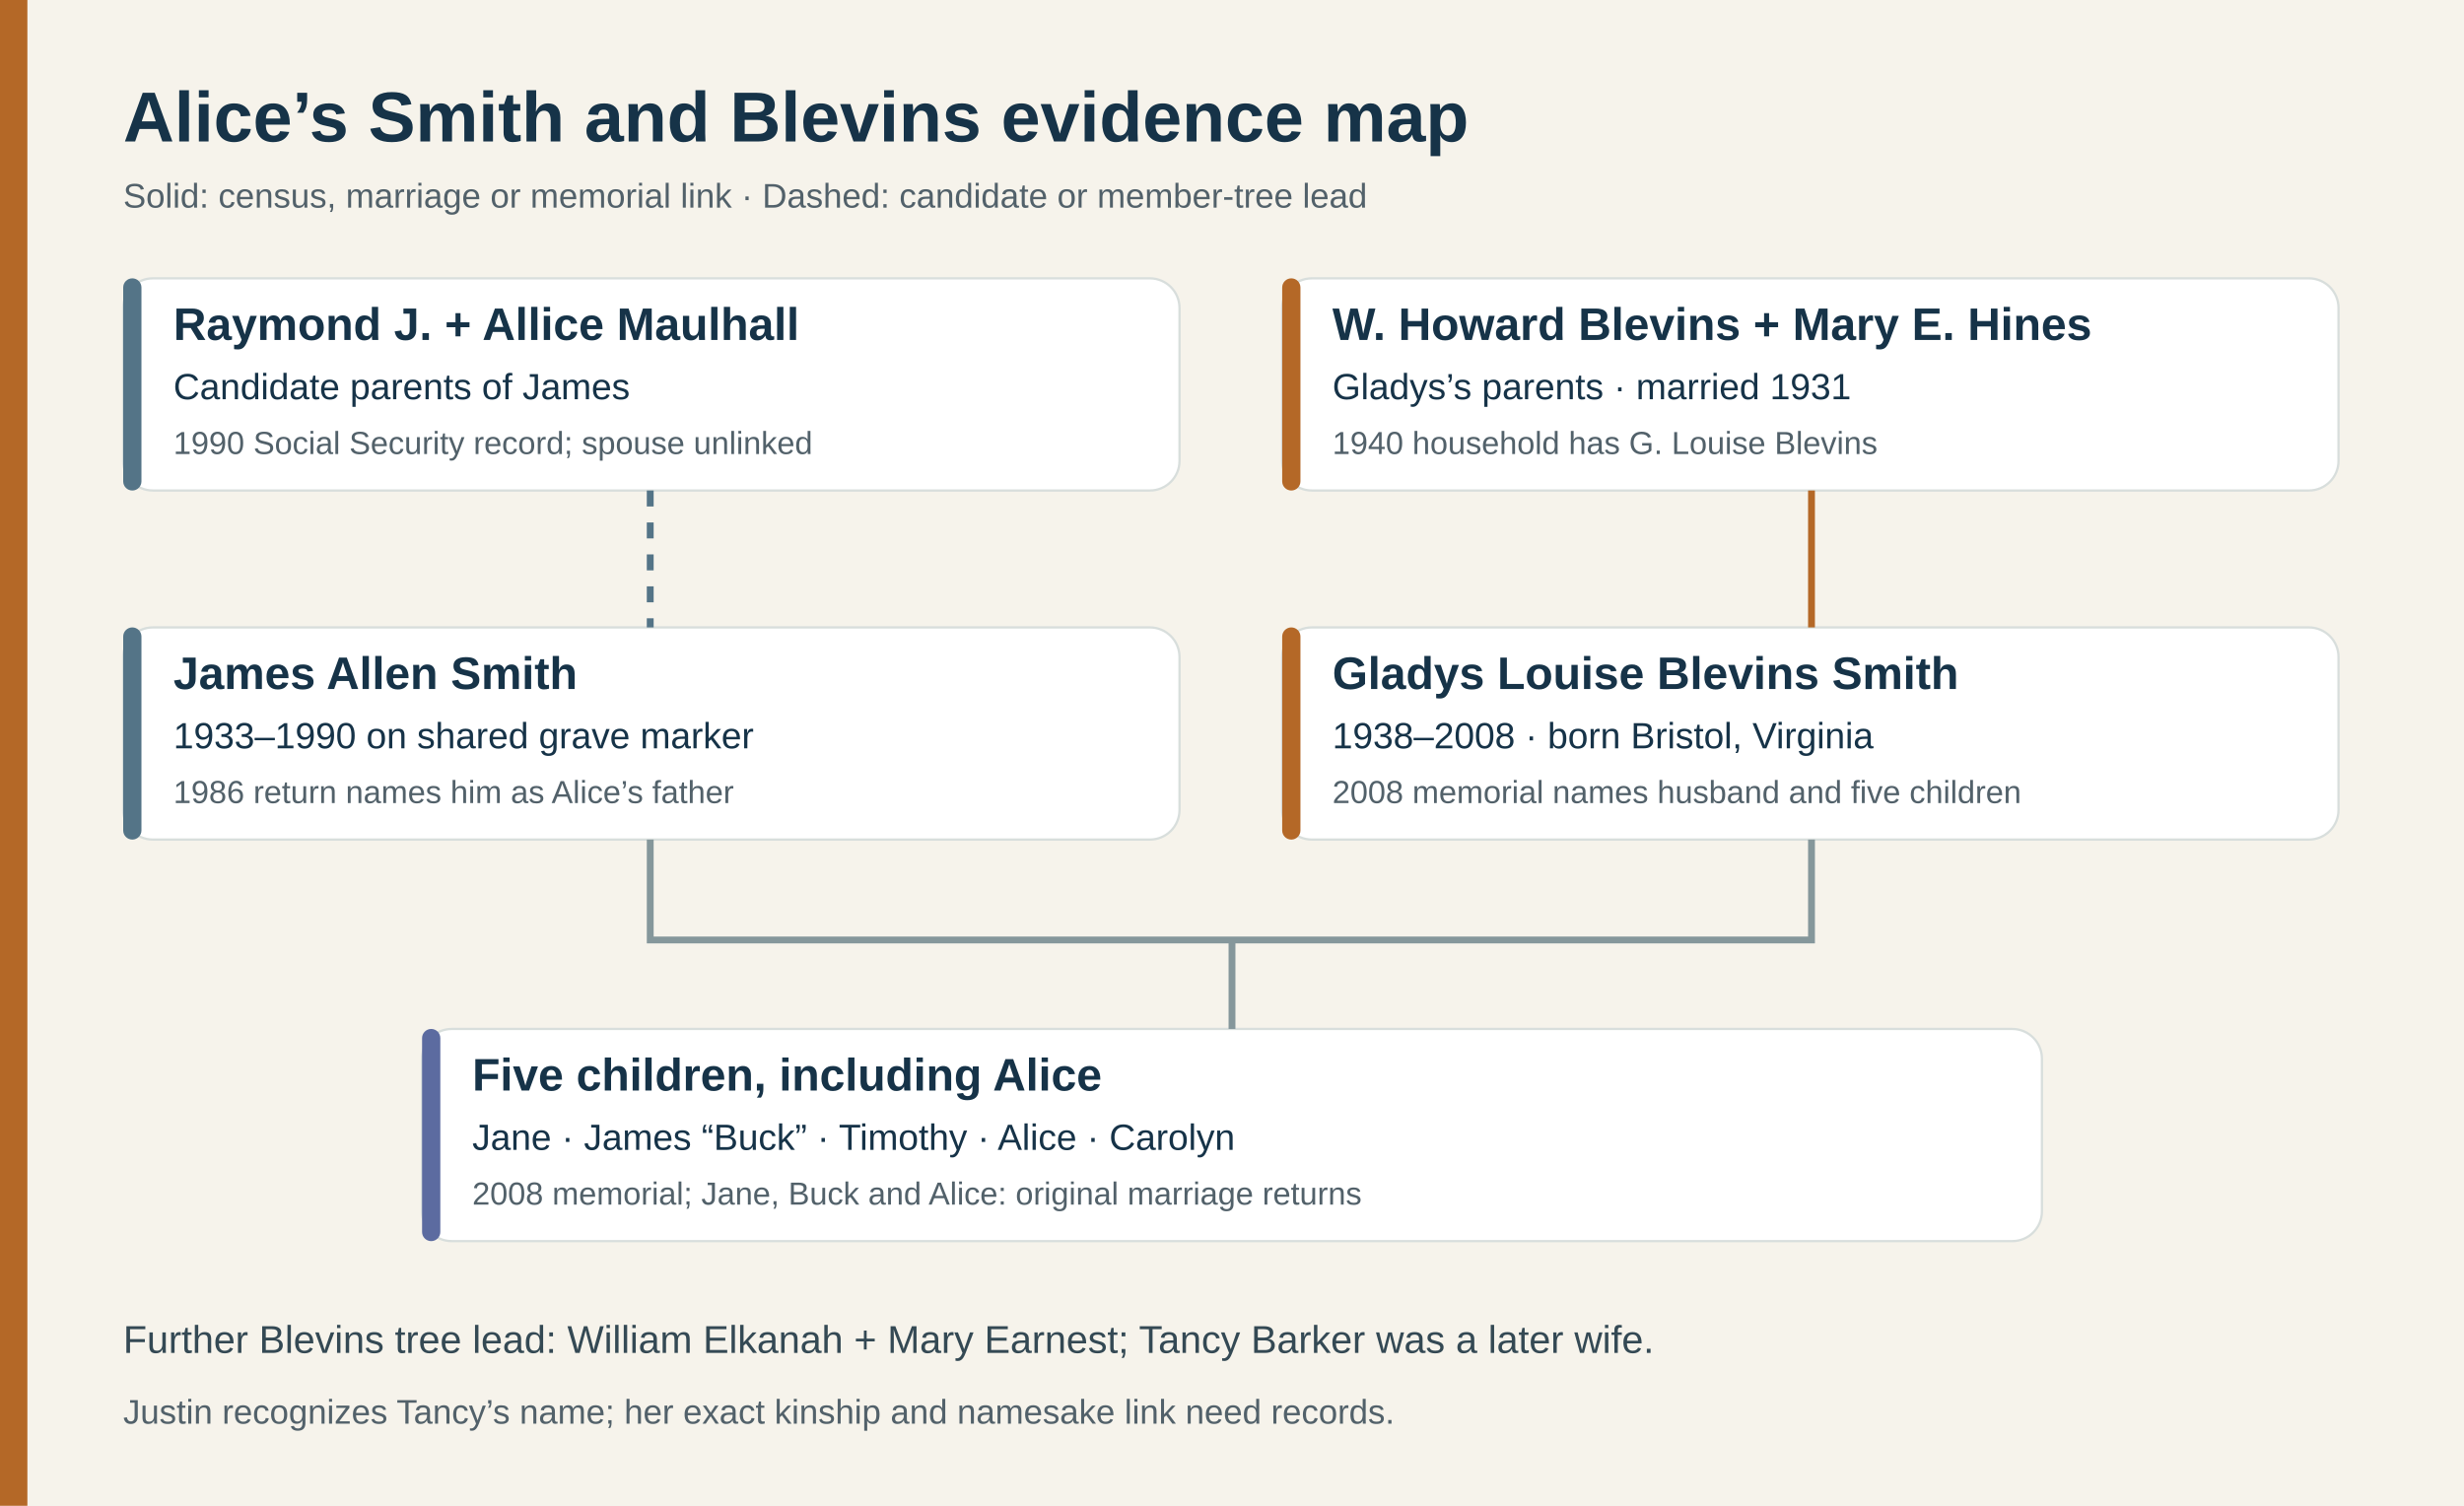
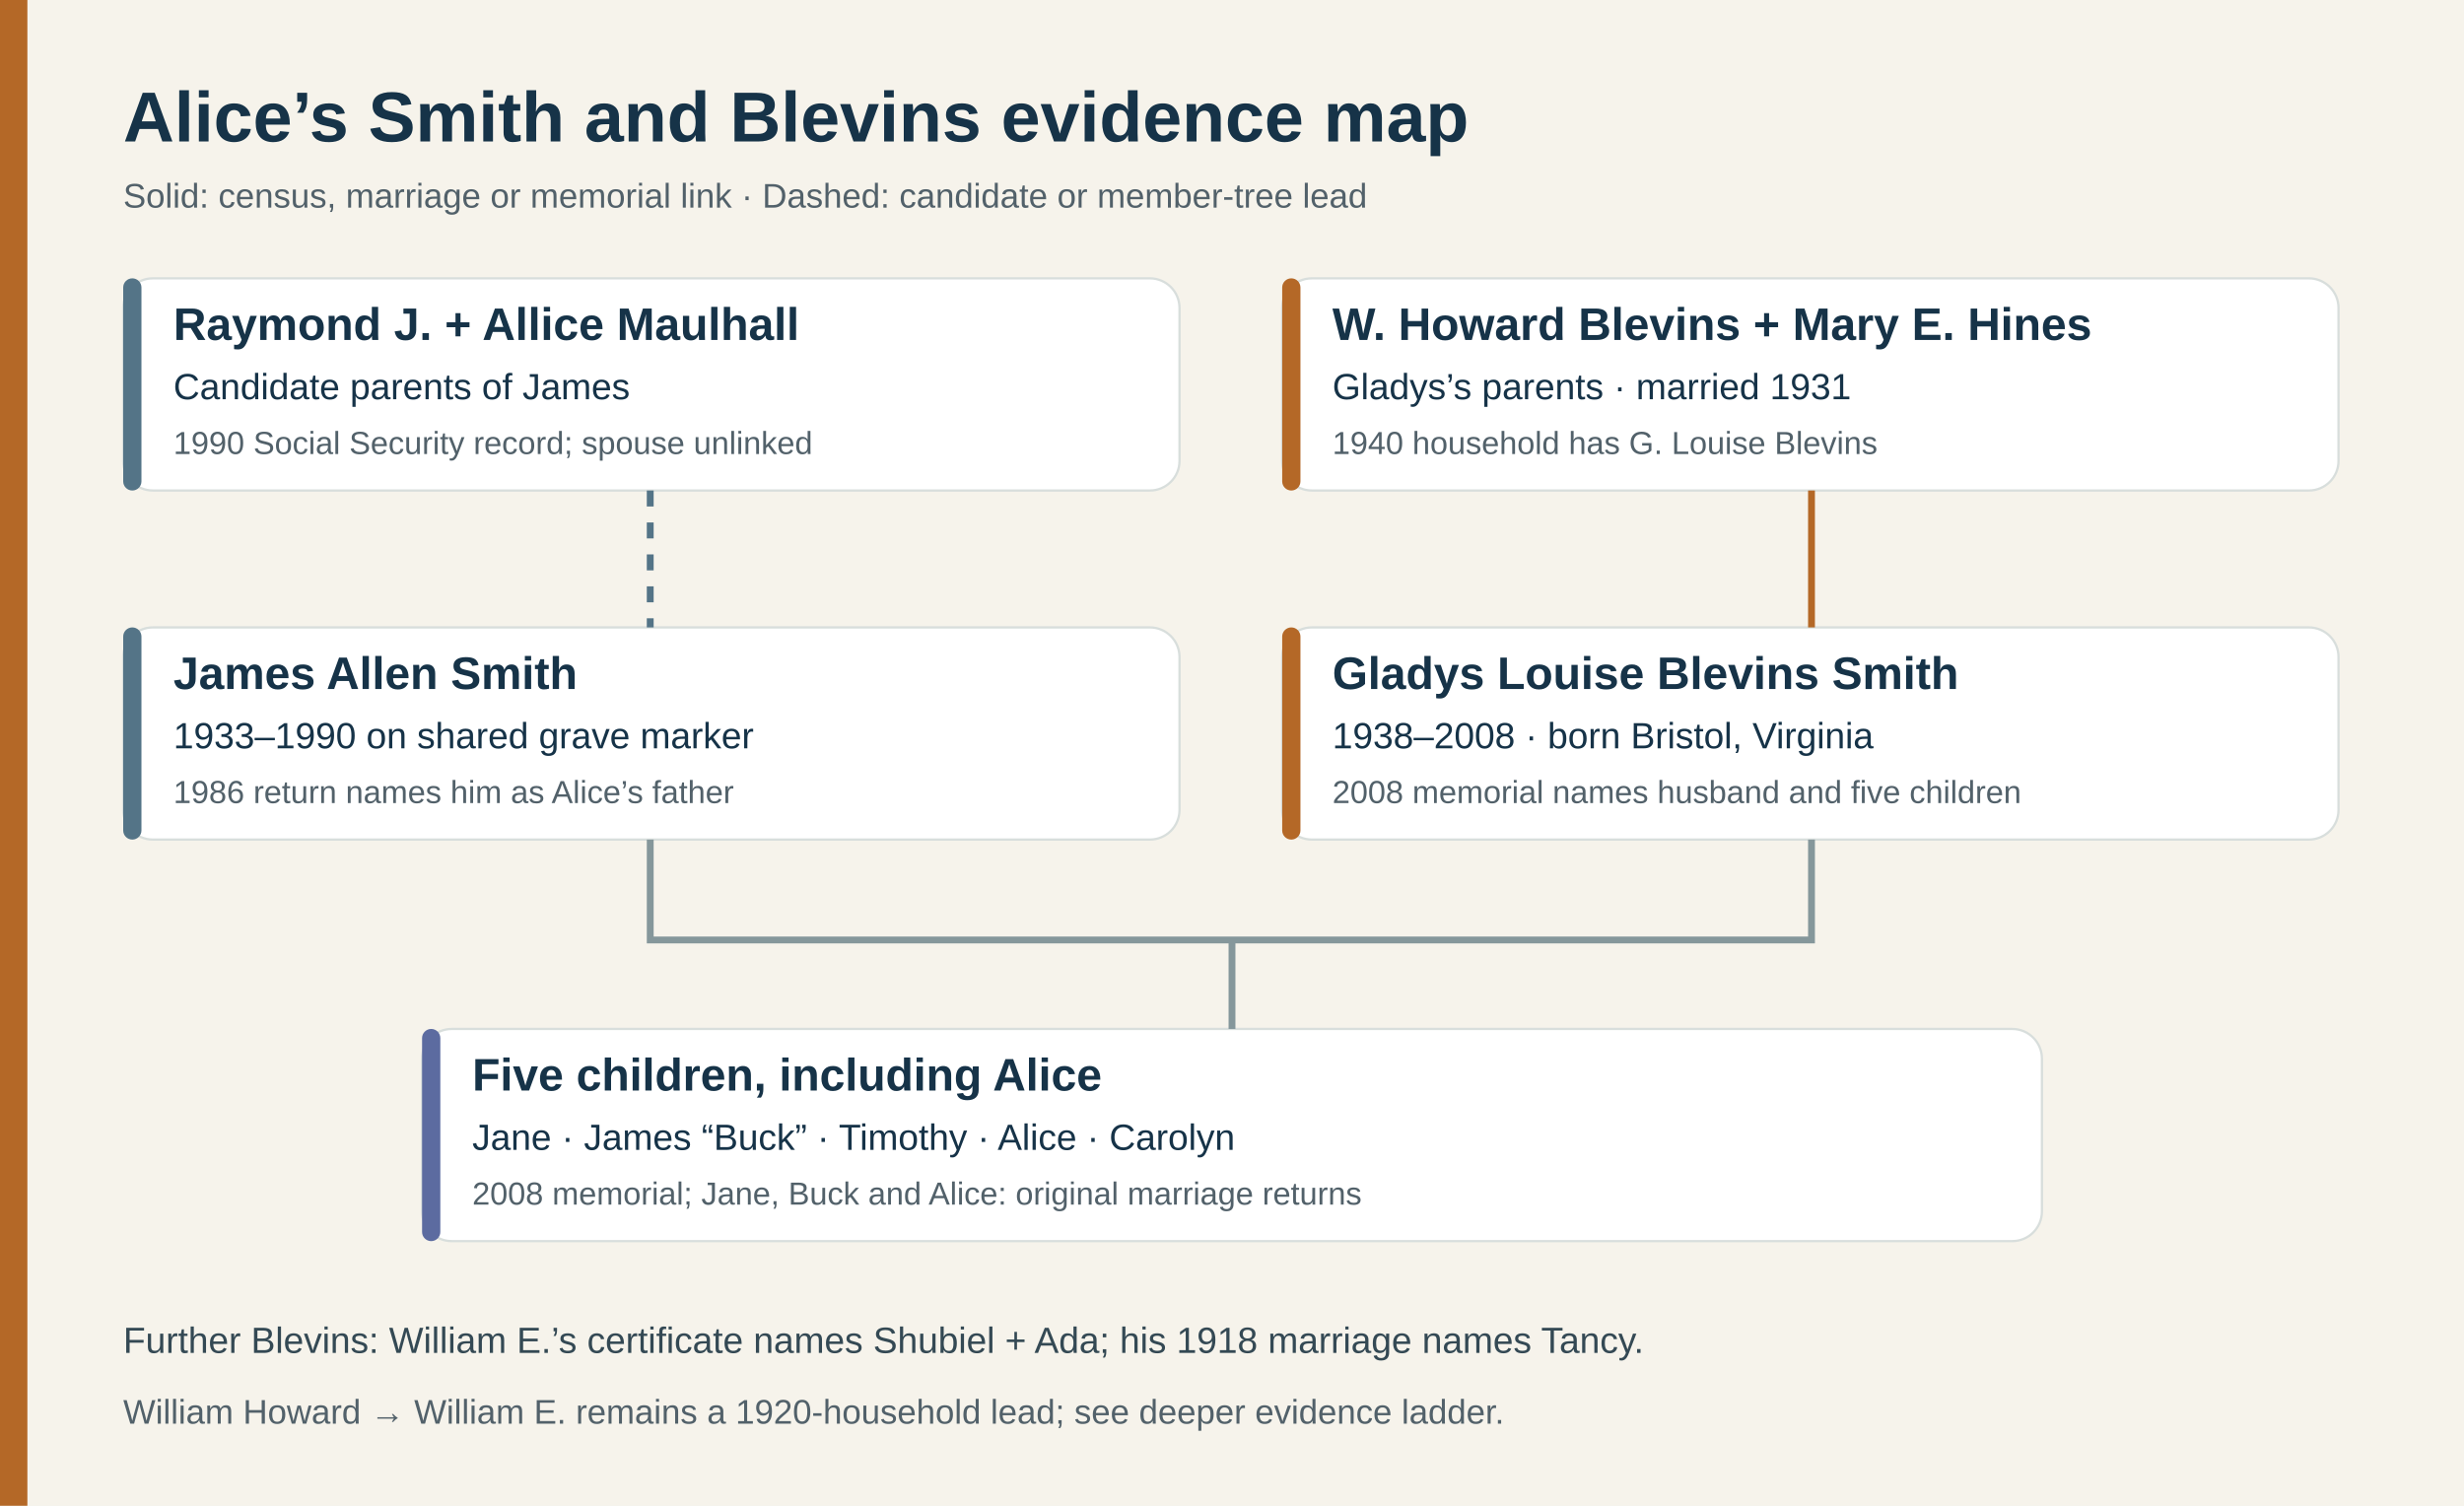
<svg xmlns="http://www.w3.org/2000/svg" width="1080" height="660" viewBox="0 0 1080 660" role="img" aria-labelledby="title desc">
  <rect width="1080" height="660" fill="#f6f3eb" />
  <rect x="0" y="0" width="12" height="660" fill="#b46827" />
  <text x="54" y="62" font-family="Segoe UI, Arial, sans-serif" font-size="31" font-weight="700" fill="#163348">Alice’s Smith and Blevins evidence map</text>
  <text x="54" y="91" font-family="Segoe UI, Arial, sans-serif" font-size="15" font-weight="400" fill="#52616a">Solid: census, marriage or memorial link  ·  Dashed: candidate or member-tree lead</text>
  <rect x="54" y="122" width="463" height="93" rx="13" fill="#fff" stroke="#d8dedc" />
  <rect x="54" y="122" width="8" height="93" rx="4" fill="#547487" />
  <text x="76" y="149" font-family="Segoe UI, Arial, sans-serif" font-size="20" font-weight="700" fill="#163348">Raymond J. + Allice Maulhall</text>
  <text x="76" y="175" font-family="Segoe UI, Arial, sans-serif" font-size="16" font-weight="400" fill="#163348">Candidate parents of James</text>
  <text x="76" y="199" font-family="Segoe UI, Arial, sans-serif" font-size="14" font-weight="400" fill="#52616a">1990 Social Security record; spouse unlinked</text>
  <rect x="562" y="122" width="463" height="93" rx="13" fill="#fff" stroke="#d8dedc" />
  <rect x="562" y="122" width="8" height="93" rx="4" fill="#b46827" />
  <text x="584" y="149" font-family="Segoe UI, Arial, sans-serif" font-size="20" font-weight="700" fill="#163348">W. Howard Blevins + Mary E. Hines</text>
  <text x="584" y="175" font-family="Segoe UI, Arial, sans-serif" font-size="16" font-weight="400" fill="#163348">Gladys’s parents · married 1931</text>
  <text x="584" y="199" font-family="Segoe UI, Arial, sans-serif" font-size="14" font-weight="400" fill="#52616a">1940 household has G. Louise Blevins</text>
  <rect x="54" y="275" width="463" height="93" rx="13" fill="#fff" stroke="#d8dedc" />
  <rect x="54" y="275" width="8" height="93" rx="4" fill="#547487" />
  <text x="76" y="302" font-family="Segoe UI, Arial, sans-serif" font-size="20" font-weight="700" fill="#163348">James Allen Smith</text>
  <text x="76" y="328" font-family="Segoe UI, Arial, sans-serif" font-size="16" font-weight="400" fill="#163348">1933–1990 on shared grave marker</text>
  <text x="76" y="352" font-family="Segoe UI, Arial, sans-serif" font-size="14" font-weight="400" fill="#52616a">1986 return names him as Alice’s father</text>
  <rect x="562" y="275" width="463" height="93" rx="13" fill="#fff" stroke="#d8dedc" />
  <rect x="562" y="275" width="8" height="93" rx="4" fill="#b46827" />
  <text x="584" y="302" font-family="Segoe UI, Arial, sans-serif" font-size="20" font-weight="700" fill="#163348">Gladys Louise Blevins Smith</text>
  <text x="584" y="328" font-family="Segoe UI, Arial, sans-serif" font-size="16" font-weight="400" fill="#163348">1938–2008 · born Bristol, Virginia</text>
  <text x="584" y="352" font-family="Segoe UI, Arial, sans-serif" font-size="14" font-weight="400" fill="#52616a">2008 memorial names husband and five children</text>
  <rect x="185" y="451" width="710" height="93" rx="13" fill="#fff" stroke="#d8dedc" />
  <rect x="185" y="451" width="8" height="93" rx="4" fill="#5c6ba0" />
  <text x="207" y="478" font-family="Segoe UI, Arial, sans-serif" font-size="20" font-weight="700" fill="#163348">Five children, including Alice</text>
  <text x="207" y="504" font-family="Segoe UI, Arial, sans-serif" font-size="16" font-weight="400" fill="#163348">Jane · James “Buck” · Timothy · Alice · Carolyn</text>
  <text x="207" y="528" font-family="Segoe UI, Arial, sans-serif" font-size="14" font-weight="400" fill="#52616a">2008 memorial; Jane, Buck and Alice: original marriage returns</text>
  <line x1="285" y1="215" x2="285" y2="275" stroke="#547487" stroke-width="3" stroke-dasharray="7 7" />
  <line x1="794" y1="215" x2="794" y2="275" stroke="#b46827" stroke-width="3" />
  <path d="M285 368 L285 412 L540 412 L540 451 M794 368 L794 412 L540 412" fill="none" stroke="#85979b" stroke-width="3" />
-   <text x="54" y="593" font-family="Segoe UI, Arial, sans-serif" font-size="17" font-weight="400" fill="#344954">Further Blevins tree lead: William Elkanah + Mary Earnest; Tancy Barker was a later wife.</text>
-   <text x="54" y="624" font-family="Segoe UI, Arial, sans-serif" font-size="15" font-weight="400" fill="#52616a">Justin recognizes Tancy’s name; her exact kinship and namesake link need records.</text>
+   <text x="54" y="593" font-family="Segoe UI, Arial, sans-serif" font-size="16" font-weight="400" fill="#344954">Further Blevins: William E.’s certificate names Shubiel + Ada; his 1918 marriage names Tancy.</text>
+   <text x="54" y="624" font-family="Segoe UI, Arial, sans-serif" font-size="15" font-weight="400" fill="#52616a">William Howard → William E. remains a 1920-household lead; see deeper evidence ladder.</text>
</svg>
